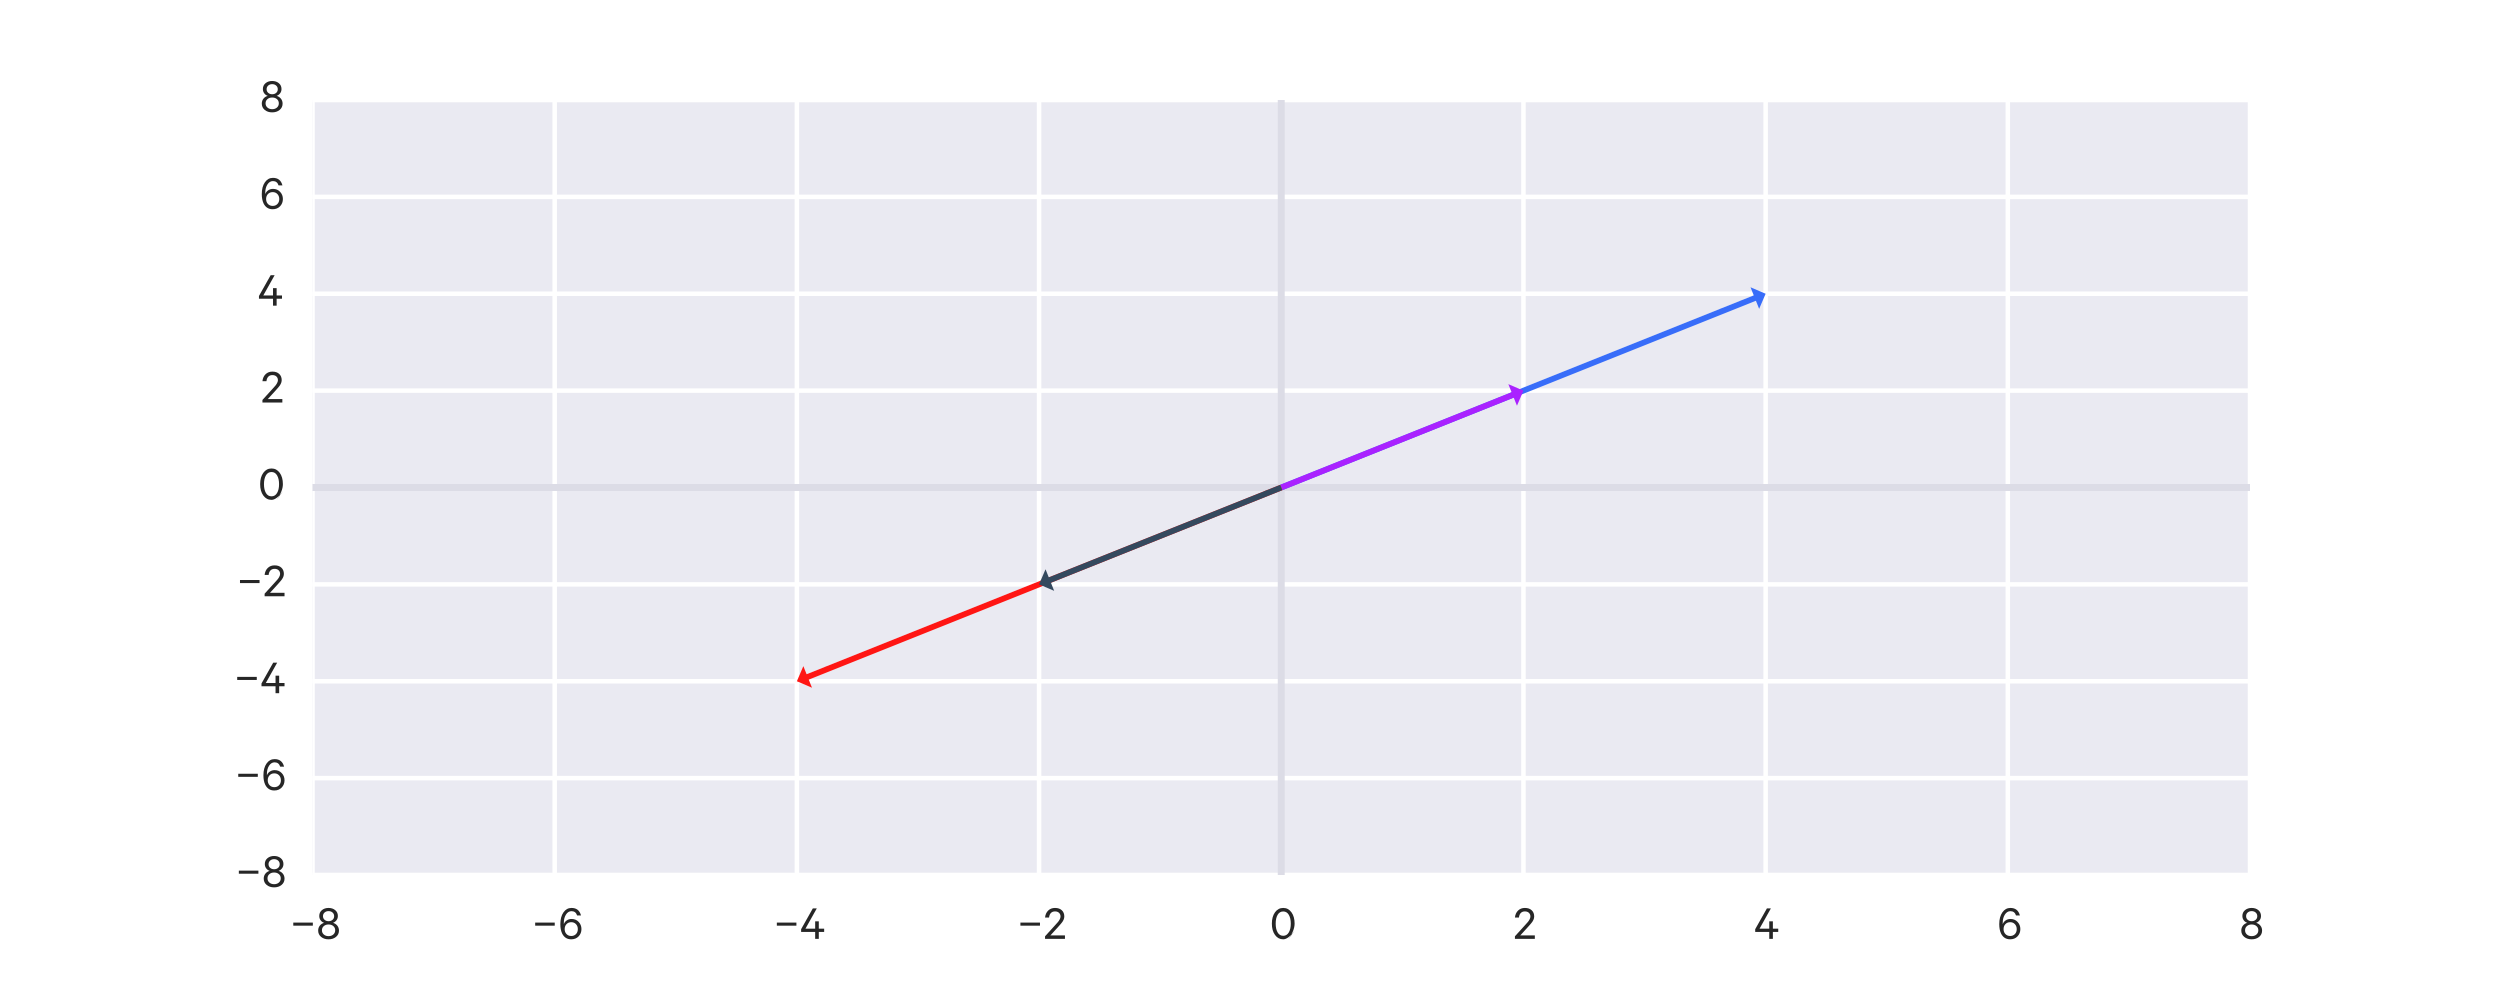
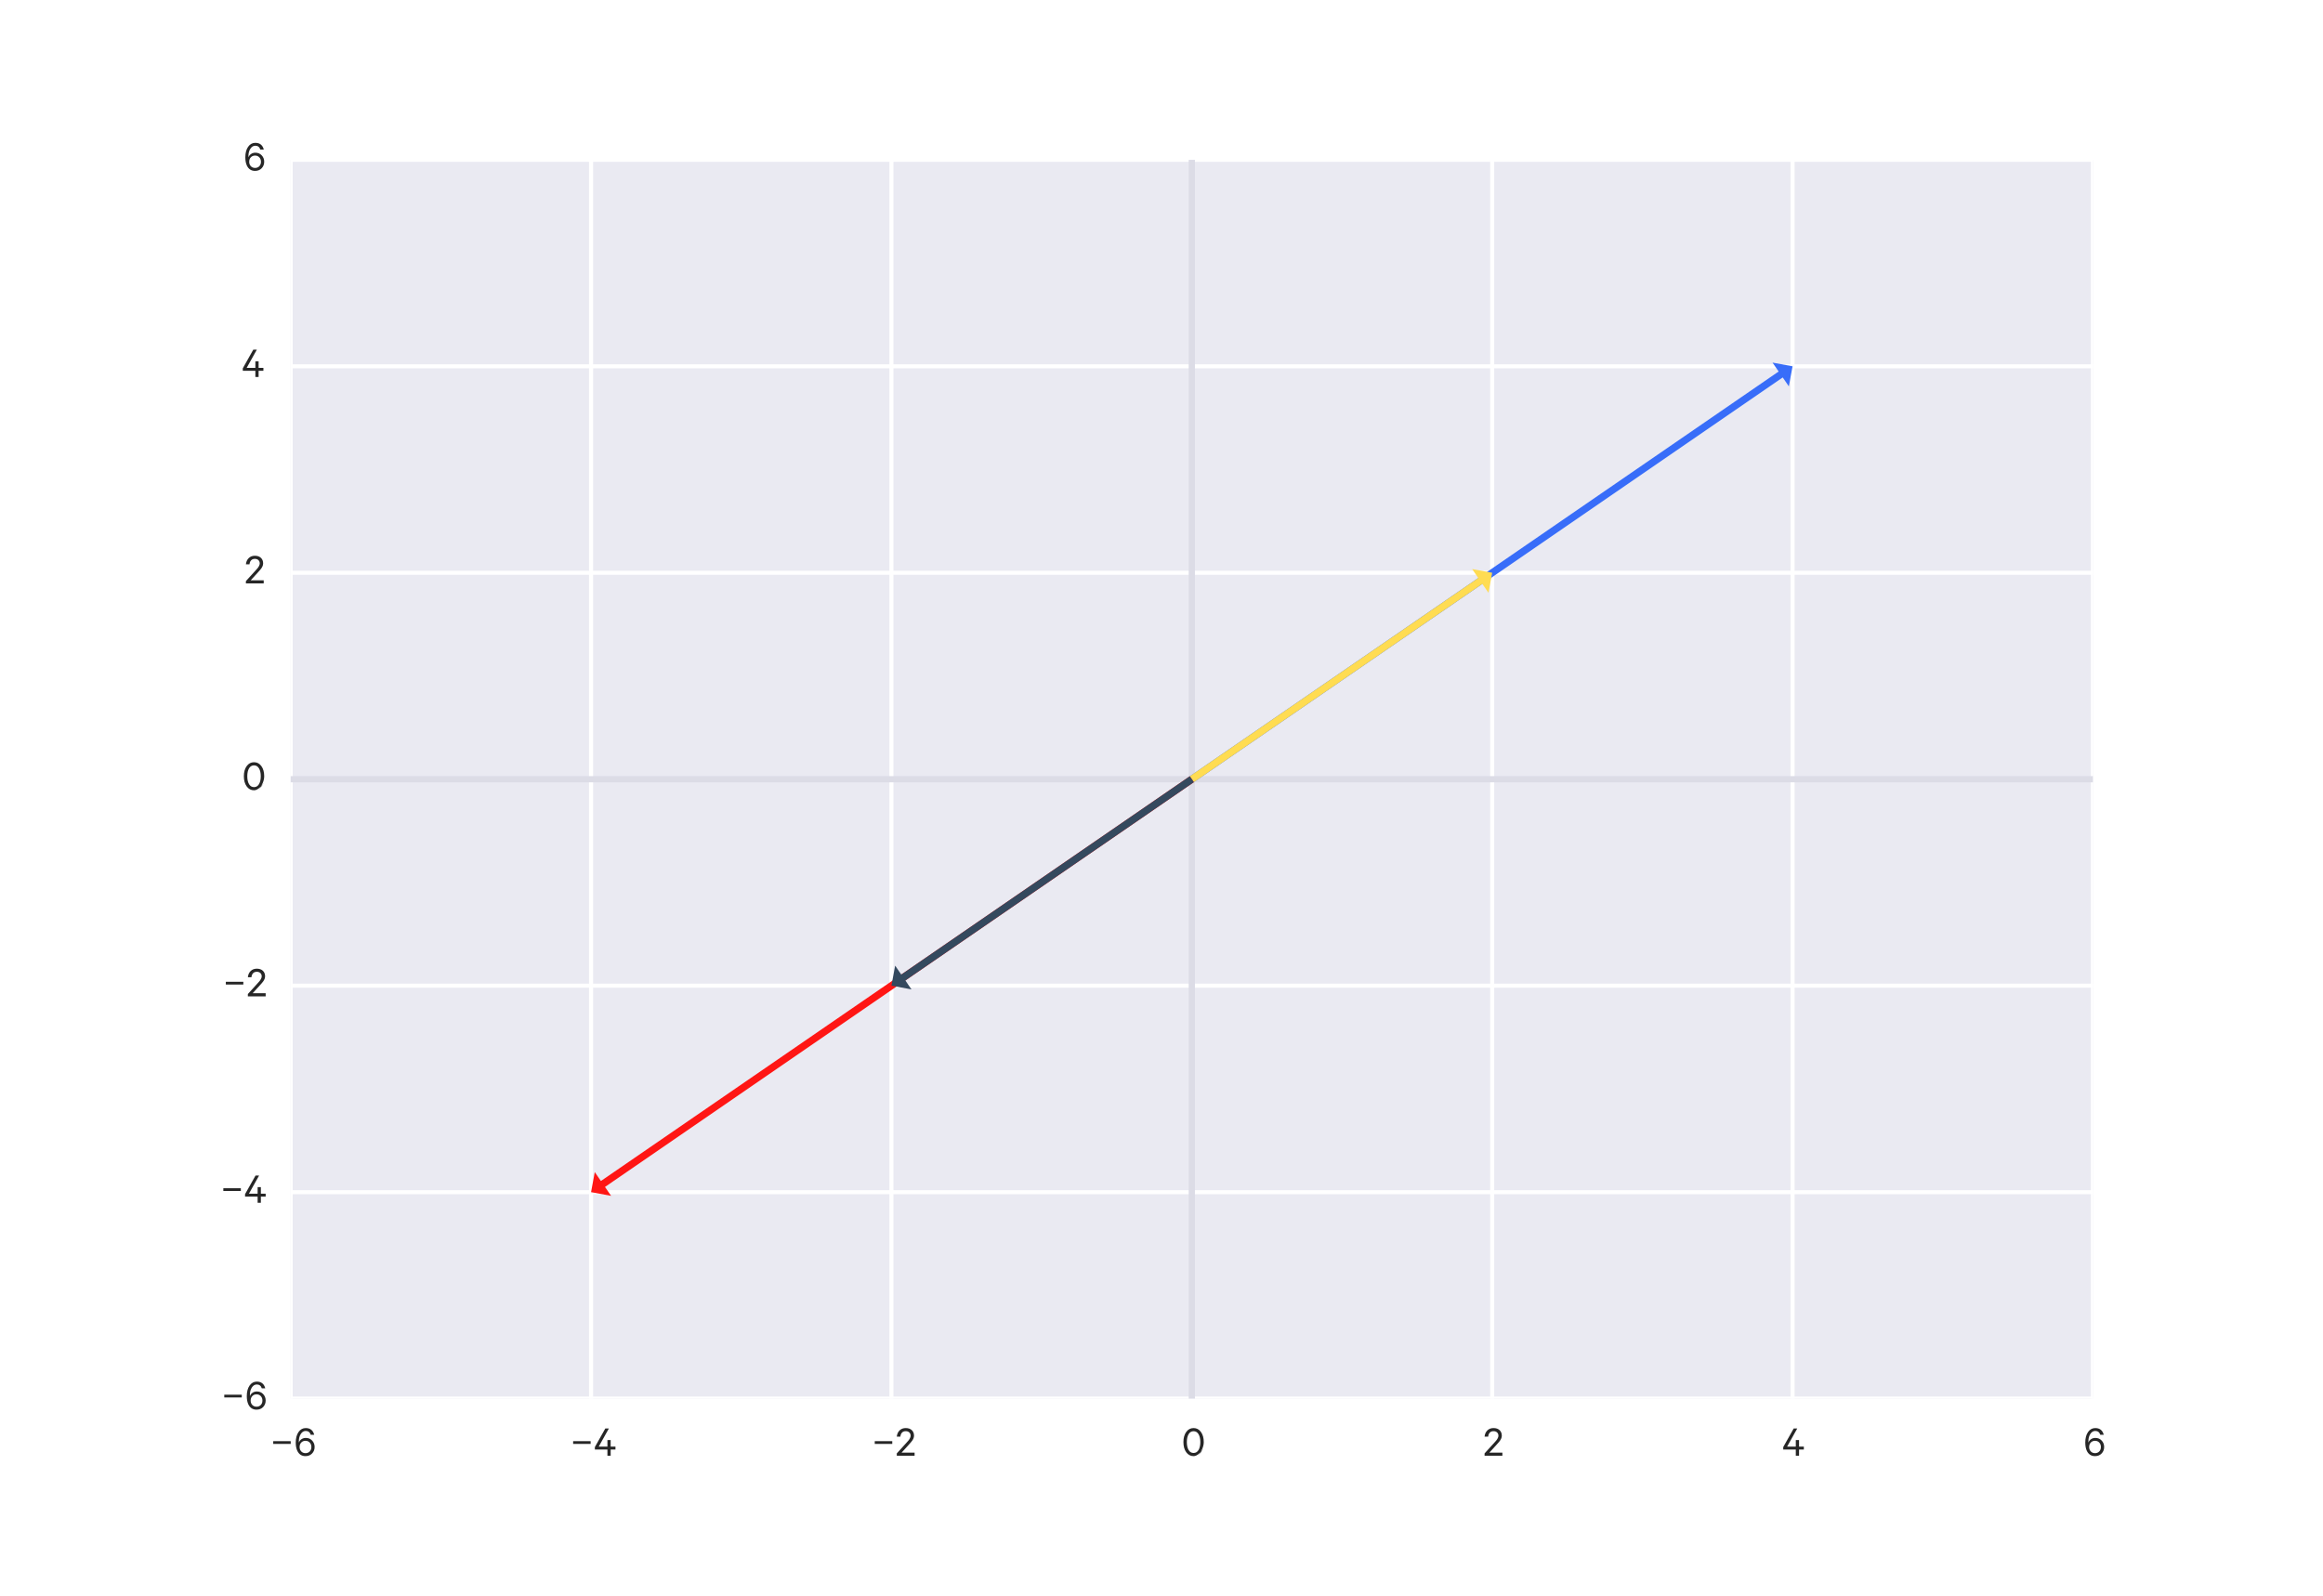
- <svg xmlns="http://www.w3.org/2000/svg" xmlns:xlink="http://www.w3.org/1999/xlink" height="288pt" version="1.1" viewBox="0 0 720 288" width="720pt">
+ <svg xmlns="http://www.w3.org/2000/svg" xmlns:xlink="http://www.w3.org/1999/xlink" height="514pt" version="1.1" viewBox="0 0 748 514" width="748pt">
+   <defs>
+     <clipPath id="pd831f6c710">
+       <rect height="398.97" width="580.32" x="93.6" y="51.48" />
+     </clipPath>
+   </defs>
  <defs>
    <style type="text/css">
*{stroke-linecap:butt;stroke-linejoin:round;}
  </style>
  </defs>
  <g id="figure_1">
    <g id="patch_1">
-       <path d=" M0 288 L720 288 L720 0 L0 0 z " style="fill:#ffffff;" />
+       <path d=" M0 514.8 L748.8 514.8 L748.8 0 L0 0 z " style="fill:#ffffff;" />
    </g>
    <g id="axes_1">
      <g id="patch_2">
-         <path d=" M90 252 L648 252 L648 28.8 L90 28.8 z " style="fill:#eaeaf2;" />
+         <path d=" M93.6 450.45 L673.92 450.45 L673.92 51.48 L93.6 51.48 z " style="fill:#eaeaf2;" />
      </g>
      <g id="matplotlib.axis_1">
        <g id="xtick_1">
          <g id="line2d_1">
-             <path clip-path="url(#p9f76a1e9e4)" d=" M90 252 L90 28.8" style="fill:none;stroke:#ffffff;stroke-linecap:round;stroke-width:1.3;" />
+             <path clip-path="url(#pd831f6c710)" d=" M93.6 450.45 L93.6 51.48" style="fill:none;stroke:#ffffff;stroke-linecap:round;stroke-width:1.3;" />
          </g>
          <g id="line2d_2">
            <defs>
              <path d=" M0 0 L0 0" id="m56cc5124a0" style="stroke:#262626;stroke-width:1.3;" />
            </defs>
            <g>
-               <use style="fill:#262626;stroke:#262626;stroke-width:1.3;" x="90.0" xlink:href="#m56cc5124a0" y="252.0" />
+               <use style="fill:#262626;stroke:#262626;stroke-width:1.3;" x="93.6" xlink:href="#m56cc5124a0" y="450.45" />
            </g>
          </g>
          <g id="line2d_3">
            <g>
-               <use style="fill:#262626;stroke:#262626;stroke-width:1.3;" x="90.0" xlink:href="#m56cc5124a0" y="28.8" />
+               <use style="fill:#262626;stroke:#262626;stroke-width:1.3;" x="93.6" xlink:href="#m56cc5124a0" y="51.48" />
            </g>
          </g>
          <g id="text_1">
            <defs>
-               <path d=" M24.297 5.5 Q30.203 5.5 33.953 8.797 Q37.703 12.094 37.703 17.297 Q37.703 22.5 33.953 25.75 Q30.203 29 24.297 29 Q18.5 29 14.75 25.75 Q11 22.5 11 17.297 Q11 12.094 14.75 8.797 Q18.5 5.5 24.297 5.5 M24.297 35.594 Q29.203 35.594 32.391 38.391 Q35.594 41.203 35.594 45.703 Q35.594 50.203 32.391 53.047 Q29.203 55.906 24.297 55.906 Q19.5 55.906 16.297 53.047 Q13.094 50.203 13.094 45.703 Q13.094 41.297 16.297 38.438 Q19.5 35.594 24.297 35.594 M24.297 -0.906 Q15.297 -0.906 9.344 4 Q3.406 8.906 3.406 16.703 Q3.406 22.5 6.75 26.703 Q10.094 30.906 15.406 32.297 Q11 33.797 8.297 37.5 Q5.594 41.203 5.594 46.094 Q5.594 53.406 10.938 57.844 Q16.297 62.297 24.297 62.297 Q32.406 62.297 37.75 57.844 Q43.094 53.406 43.094 46.094 Q43.094 41.203 40.344 37.547 Q37.594 33.906 33.297 32.297 Q38.5 30.906 41.891 26.703 Q45.297 22.5 45.297 16.703 Q45.297 8.906 39.344 4 Q33.406 -0.906 24.297 -0.906" id="CalibreRegular-38" />
+               <path d=" M12.703 19.594 Q12.703 13.594 16.391 9.688 Q20.094 5.797 26 5.797 Q31.797 5.797 35.5 9.641 Q39.203 13.5 39.203 19.594 Q39.203 25.703 35.5 29.641 Q31.797 33.594 26 33.594 Q20.094 33.594 16.391 29.688 Q12.703 25.797 12.703 19.594 M45.594 47.094 L37.797 47.094 Q35 55.797 26.5 55.797 Q19.797 55.797 15.391 49.047 Q11 42.297 11 32.297 Q11 32 11.047 30.953 Q11.094 29.906 11.094 29.594 Q12.594 34.297 16.891 37.188 Q21.203 40.094 26.594 40.094 Q35.297 40.094 40.891 34.141 Q46.5 28.203 46.5 19.703 Q46.5 11 40.797 5.047 Q35.094 -0.906 25.906 -0.906 Q13.406 -0.906 7.594 10.797 Q4 18.406 4 29.594 Q4 44.406 10.25 53.344 Q16.5 62.297 26.5 62.297 Q41.703 62.297 45.594 47.094" id="CalibreRegular-36" />
              <path d=" M7.297 26.594 L7.297 32.797 L46.703 32.797 L46.703 26.594 z " id="CalibreRegular-2212" />
            </defs>
-             <g style="fill:#262626;" transform="translate(83.422 270.395)scale(0.143 -0.143)">
-               <use xlink:href="#CalibreRegular-2212" />
-               <use x="54" xlink:href="#CalibreRegular-38" />
+             <g style="fill:#262626;" transform="translate(86.93598 468.845)scale(0.143 -0.143)">
+               <use xlink:href="#CalibreRegular-2212" />
+               <use x="54" xlink:href="#CalibreRegular-36" />
            </g>
          </g>
        </g>
        <g id="xtick_2">
          <g id="line2d_4">
-             <path clip-path="url(#p9f76a1e9e4)" d=" M159.75 252 L159.75 28.8" style="fill:none;stroke:#ffffff;stroke-linecap:round;stroke-width:1.3;" />
+             <path clip-path="url(#pd831f6c710)" d=" M190.32 450.45 L190.32 51.48" style="fill:none;stroke:#ffffff;stroke-linecap:round;stroke-width:1.3;" />
          </g>
          <g id="line2d_5">
            <g>
-               <use style="fill:#262626;stroke:#262626;stroke-width:1.3;" x="159.75" xlink:href="#m56cc5124a0" y="252.0" />
+               <use style="fill:#262626;stroke:#262626;stroke-width:1.3;" x="190.32" xlink:href="#m56cc5124a0" y="450.45" />
            </g>
          </g>
          <g id="line2d_6">
            <g>
-               <use style="fill:#262626;stroke:#262626;stroke-width:1.3;" x="159.75" xlink:href="#m56cc5124a0" y="28.8" />
+               <use style="fill:#262626;stroke:#262626;stroke-width:1.3;" x="190.32" xlink:href="#m56cc5124a0" y="51.48" />
            </g>
          </g>
          <g id="text_2">
            <defs>
-               <path d=" M12.703 19.594 Q12.703 13.594 16.391 9.688 Q20.094 5.797 26 5.797 Q31.797 5.797 35.5 9.641 Q39.203 13.5 39.203 19.594 Q39.203 25.703 35.5 29.641 Q31.797 33.594 26 33.594 Q20.094 33.594 16.391 29.688 Q12.703 25.797 12.703 19.594 M45.594 47.094 L37.797 47.094 Q35 55.797 26.5 55.797 Q19.797 55.797 15.391 49.047 Q11 42.297 11 32.297 Q11 32 11.047 30.953 Q11.094 29.906 11.094 29.594 Q12.594 34.297 16.891 37.188 Q21.203 40.094 26.594 40.094 Q35.297 40.094 40.891 34.141 Q46.5 28.203 46.5 19.703 Q46.5 11 40.797 5.047 Q35.094 -0.906 25.906 -0.906 Q13.406 -0.906 7.594 10.797 Q4 18.406 4 29.594 Q4 44.406 10.25 53.344 Q16.5 62.297 26.5 62.297 Q41.703 62.297 45.594 47.094" id="CalibreRegular-36" />
-             </defs>
-             <g style="fill:#262626;" transform="translate(153.086 270.395)scale(0.143 -0.143)">
-               <use xlink:href="#CalibreRegular-2212" />
-               <use x="54" xlink:href="#CalibreRegular-36" />
+               <path d=" M33.797 61.406 L10.906 20.5 L30.5 20.5 L30.5 35.297 L37.797 35.297 L37.797 20.5 L48.594 20.5 L48.594 13.906 L37.797 13.906 L37.797 0 L30.5 0 L30.5 13.906 L2.203 13.906 L2.203 19.5 L25.797 61.406 z " id="CalibreRegular-34" />
+             </defs>
+             <g style="fill:#262626;" transform="translate(183.5063 468.845)scale(0.143 -0.143)">
+               <use xlink:href="#CalibreRegular-2212" />
+               <use x="54" xlink:href="#CalibreRegular-34" />
            </g>
          </g>
        </g>
        <g id="xtick_3">
          <g id="line2d_7">
-             <path clip-path="url(#p9f76a1e9e4)" d=" M229.5 252 L229.5 28.8" style="fill:none;stroke:#ffffff;stroke-linecap:round;stroke-width:1.3;" />
+             <path clip-path="url(#pd831f6c710)" d=" M287.04 450.45 L287.04 51.48" style="fill:none;stroke:#ffffff;stroke-linecap:round;stroke-width:1.3;" />
          </g>
          <g id="line2d_8">
            <g>
-               <use style="fill:#262626;stroke:#262626;stroke-width:1.3;" x="229.5" xlink:href="#m56cc5124a0" y="252.0" />
+               <use style="fill:#262626;stroke:#262626;stroke-width:1.3;" x="287.04" xlink:href="#m56cc5124a0" y="450.45" />
            </g>
          </g>
          <g id="line2d_9">
            <g>
-               <use style="fill:#262626;stroke:#262626;stroke-width:1.3;" x="229.5" xlink:href="#m56cc5124a0" y="28.8" />
+               <use style="fill:#262626;stroke:#262626;stroke-width:1.3;" x="287.04" xlink:href="#m56cc5124a0" y="51.48" />
            </g>
          </g>
          <g id="text_3">
            <defs>
-               <path d=" M33.797 61.406 L10.906 20.5 L30.5 20.5 L30.5 35.297 L37.797 35.297 L37.797 20.5 L48.594 20.5 L48.594 13.906 L37.797 13.906 L37.797 0 L30.5 0 L30.5 13.906 L2.203 13.906 L2.203 19.5 L25.797 61.406 z " id="CalibreRegular-34" />
-             </defs>
-             <g style="fill:#262626;" transform="translate(222.6863 270.395)scale(0.143 -0.143)">
-               <use xlink:href="#CalibreRegular-2212" />
-               <use x="54" xlink:href="#CalibreRegular-34" />
+               <path d=" M34.094 44.906 Q34.094 49.594 31.094 52.438 Q28.094 55.297 23 55.297 Q17.594 55.297 14.547 51.938 Q11.5 48.594 11 43 L2.906 43 Q3.797 51.703 9.188 57 Q14.594 62.297 23 62.297 Q31.703 62.297 36.703 57.594 Q41.703 52.906 41.703 45 Q41.703 43.594 41.344 42.094 Q41 40.594 40.641 39.5 Q40.297 38.406 39.344 36.75 Q38.406 35.094 37.906 34.297 Q37.406 33.5 35.906 31.703 Q34.406 29.906 33.906 29.297 Q33.406 28.703 31.547 26.641 Q29.703 24.594 29.297 24.094 L13.703 7 L43 7 L43 0 L2.906 0 L2.906 5.203 L22.703 27 Q27.203 32 28.797 33.797 Q30.406 35.594 32.25 38.891 Q34.094 42.203 34.094 44.906" id="CalibreRegular-32" />
+             </defs>
+             <g style="fill:#262626;" transform="translate(280.6262 468.845)scale(0.143 -0.143)">
+               <use xlink:href="#CalibreRegular-2212" />
+               <use x="54" xlink:href="#CalibreRegular-32" />
            </g>
          </g>
        </g>
        <g id="xtick_4">
          <g id="line2d_10">
-             <path clip-path="url(#p9f76a1e9e4)" d=" M299.25 252 L299.25 28.8" style="fill:none;stroke:#ffffff;stroke-linecap:round;stroke-width:1.3;" />
+             <path clip-path="url(#pd831f6c710)" d=" M383.76 450.45 L383.76 51.48" style="fill:none;stroke:#ffffff;stroke-linecap:round;stroke-width:1.3;" />
          </g>
          <g id="line2d_11">
            <g>
-               <use style="fill:#262626;stroke:#262626;stroke-width:1.3;" x="299.25" xlink:href="#m56cc5124a0" y="252.0" />
+               <use style="fill:#262626;stroke:#262626;stroke-width:1.3;" x="383.76" xlink:href="#m56cc5124a0" y="450.45" />
            </g>
          </g>
          <g id="line2d_12">
            <g>
-               <use style="fill:#262626;stroke:#262626;stroke-width:1.3;" x="299.25" xlink:href="#m56cc5124a0" y="28.8" />
+               <use style="fill:#262626;stroke:#262626;stroke-width:1.3;" x="383.76" xlink:href="#m56cc5124a0" y="51.48" />
            </g>
          </g>
          <g id="text_4">
            <defs>
-               <path d=" M34.094 44.906 Q34.094 49.594 31.094 52.438 Q28.094 55.297 23 55.297 Q17.594 55.297 14.547 51.938 Q11.5 48.594 11 43 L2.906 43 Q3.797 51.703 9.188 57 Q14.594 62.297 23 62.297 Q31.703 62.297 36.703 57.594 Q41.703 52.906 41.703 45 Q41.703 43.594 41.344 42.094 Q41 40.594 40.641 39.5 Q40.297 38.406 39.344 36.75 Q38.406 35.094 37.906 34.297 Q37.406 33.5 35.906 31.703 Q34.406 29.906 33.906 29.297 Q33.406 28.703 31.547 26.641 Q29.703 24.594 29.297 24.094 L13.703 7 L43 7 L43 0 L2.906 0 L2.906 5.203 L22.703 27 Q27.203 32 28.797 33.797 Q30.406 35.594 32.25 38.891 Q34.094 42.203 34.094 44.906" id="CalibreRegular-32" />
-             </defs>
-             <g style="fill:#262626;" transform="translate(292.8362 270.395)scale(0.143 -0.143)">
-               <use xlink:href="#CalibreRegular-2212" />
-               <use x="54" xlink:href="#CalibreRegular-32" />
+               <path d=" M49.797 16.594 Q37.094 -0.906 26.891 -0.906 Q16.703 -0.906 10.344 7.844 Q4 16.594 4 30.688 Q4 44.797 10.344 53.547 Q16.703 62.297 26.891 62.297 Q37.094 62.297 43.438 53.547 Q49.797 44.797 49.797 30.688 Q49.797 16.594 37.094 -0.906 M26.906 55.203 Q19.594 55.203 15.641 48.5 Q11.703 41.797 11.703 30.688 Q11.703 19.594 15.641 12.891 Q19.594 6.203 26.906 6.203 Q34.094 6.203 38.094 12.953 Q42.094 19.703 42.094 30.703 Q42.094 41.703 38.094 48.453 Q34.094 55.203 26.906 55.203" id="CalibreRegular-30" />
+             </defs>
+             <g style="fill:#262626;" transform="translate(380.4855 468.845)scale(0.143 -0.143)">
+               <use xlink:href="#CalibreRegular-30" />
            </g>
          </g>
        </g>
        <g id="xtick_5">
          <g id="line2d_13">
-             <path clip-path="url(#p9f76a1e9e4)" d=" M369 252 L369 28.8" style="fill:none;stroke:#ffffff;stroke-linecap:round;stroke-width:1.3;" />
+             <path clip-path="url(#pd831f6c710)" d=" M480.48 450.45 L480.48 51.48" style="fill:none;stroke:#ffffff;stroke-linecap:round;stroke-width:1.3;" />
          </g>
          <g id="line2d_14">
            <g>
-               <use style="fill:#262626;stroke:#262626;stroke-width:1.3;" x="369.0" xlink:href="#m56cc5124a0" y="252.0" />
+               <use style="fill:#262626;stroke:#262626;stroke-width:1.3;" x="480.48" xlink:href="#m56cc5124a0" y="450.45" />
            </g>
          </g>
          <g id="line2d_15">
            <g>
-               <use style="fill:#262626;stroke:#262626;stroke-width:1.3;" x="369.0" xlink:href="#m56cc5124a0" y="28.8" />
+               <use style="fill:#262626;stroke:#262626;stroke-width:1.3;" x="480.48" xlink:href="#m56cc5124a0" y="51.48" />
            </g>
          </g>
          <g id="text_5">
-             <defs>
-               <path d=" M49.797 16.594 Q37.094 -0.906 26.891 -0.906 Q16.703 -0.906 10.344 7.844 Q4 16.594 4 30.688 Q4 44.797 10.344 53.547 Q16.703 62.297 26.891 62.297 Q37.094 62.297 43.438 53.547 Q49.797 44.797 49.797 30.688 Q49.797 16.594 37.094 -0.906 M26.906 55.203 Q19.594 55.203 15.641 48.5 Q11.703 41.797 11.703 30.688 Q11.703 19.594 15.641 12.891 Q19.594 6.203 26.906 6.203 Q34.094 6.203 38.094 12.953 Q42.094 19.703 42.094 30.703 Q42.094 41.703 38.094 48.453 Q34.094 55.203 26.906 55.203" id="CalibreRegular-30" />
-             </defs>
-             <g style="fill:#262626;" transform="translate(365.7255 270.395)scale(0.143 -0.143)">
-               <use xlink:href="#CalibreRegular-30" />
+             <g style="fill:#262626;" transform="translate(477.6133 468.845)scale(0.143 -0.143)">
+               <use xlink:href="#CalibreRegular-32" />
            </g>
          </g>
        </g>
        <g id="xtick_6">
          <g id="line2d_16">
-             <path clip-path="url(#p9f76a1e9e4)" d=" M438.75 252 L438.75 28.8" style="fill:none;stroke:#ffffff;stroke-linecap:round;stroke-width:1.3;" />
+             <path clip-path="url(#pd831f6c710)" d=" M577.2 450.45 L577.2 51.48" style="fill:none;stroke:#ffffff;stroke-linecap:round;stroke-width:1.3;" />
          </g>
          <g id="line2d_17">
            <g>
-               <use style="fill:#262626;stroke:#262626;stroke-width:1.3;" x="438.75" xlink:href="#m56cc5124a0" y="252.0" />
+               <use style="fill:#262626;stroke:#262626;stroke-width:1.3;" x="577.2" xlink:href="#m56cc5124a0" y="450.45" />
            </g>
          </g>
          <g id="line2d_18">
            <g>
-               <use style="fill:#262626;stroke:#262626;stroke-width:1.3;" x="438.75" xlink:href="#m56cc5124a0" y="28.8" />
+               <use style="fill:#262626;stroke:#262626;stroke-width:1.3;" x="577.2" xlink:href="#m56cc5124a0" y="51.48" />
            </g>
          </g>
          <g id="text_6">
-             <g style="fill:#262626;" transform="translate(435.8833 270.395)scale(0.143 -0.143)">
-               <use xlink:href="#CalibreRegular-32" />
+             <g style="fill:#262626;" transform="translate(573.8831 468.845)scale(0.143 -0.143)">
+               <use xlink:href="#CalibreRegular-34" />
            </g>
          </g>
        </g>
        <g id="xtick_7">
          <g id="line2d_19">
-             <path clip-path="url(#p9f76a1e9e4)" d=" M508.5 252 L508.5 28.8" style="fill:none;stroke:#ffffff;stroke-linecap:round;stroke-width:1.3;" />
+             <path clip-path="url(#pd831f6c710)" d=" M673.92 450.45 L673.92 51.48" style="fill:none;stroke:#ffffff;stroke-linecap:round;stroke-width:1.3;" />
          </g>
          <g id="line2d_20">
            <g>
-               <use style="fill:#262626;stroke:#262626;stroke-width:1.3;" x="508.5" xlink:href="#m56cc5124a0" y="252.0" />
+               <use style="fill:#262626;stroke:#262626;stroke-width:1.3;" x="673.92" xlink:href="#m56cc5124a0" y="450.45" />
            </g>
          </g>
          <g id="line2d_21">
            <g>
-               <use style="fill:#262626;stroke:#262626;stroke-width:1.3;" x="508.5" xlink:href="#m56cc5124a0" y="28.8" />
+               <use style="fill:#262626;stroke:#262626;stroke-width:1.3;" x="673.92" xlink:href="#m56cc5124a0" y="51.48" />
            </g>
          </g>
          <g id="text_7">
-             <g style="fill:#262626;" transform="translate(505.1831 270.395)scale(0.143 -0.143)">
-               <use xlink:href="#CalibreRegular-34" />
-             </g>
-           </g>
-         </g>
-         <g id="xtick_8">
-           <g id="line2d_22">
-             <path clip-path="url(#p9f76a1e9e4)" d=" M578.25 252 L578.25 28.8" style="fill:none;stroke:#ffffff;stroke-linecap:round;stroke-width:1.3;" />
-           </g>
-           <g id="line2d_23">
-             <g>
-               <use style="fill:#262626;stroke:#262626;stroke-width:1.3;" x="578.25" xlink:href="#m56cc5124a0" y="252.0" />
-             </g>
-           </g>
-           <g id="line2d_24">
-             <g>
-               <use style="fill:#262626;stroke:#262626;stroke-width:1.3;" x="578.25" xlink:href="#m56cc5124a0" y="28.8" />
-             </g>
-           </g>
-           <g id="text_8">
-             <g style="fill:#262626;" transform="translate(575.2112 270.395)scale(0.143 -0.143)">
+             <g style="fill:#262626;" transform="translate(670.8813 468.845)scale(0.143 -0.143)">
              <use xlink:href="#CalibreRegular-36" />
-             </g>
-           </g>
-         </g>
-         <g id="xtick_9">
-           <g id="line2d_25">
-             <path clip-path="url(#p9f76a1e9e4)" d=" M648 252 L648 28.8" style="fill:none;stroke:#ffffff;stroke-linecap:round;stroke-width:1.3;" />
-           </g>
-           <g id="line2d_26">
-             <g>
-               <use style="fill:#262626;stroke:#262626;stroke-width:1.3;" x="648.0" xlink:href="#m56cc5124a0" y="252.0" />
-             </g>
-           </g>
-           <g id="line2d_27">
-             <g>
-               <use style="fill:#262626;stroke:#262626;stroke-width:1.3;" x="648.0" xlink:href="#m56cc5124a0" y="28.8" />
-             </g>
-           </g>
-           <g id="text_9">
-             <g style="fill:#262626;" transform="translate(645.0048 270.395)scale(0.143 -0.143)">
-               <use xlink:href="#CalibreRegular-38" />
            </g>
          </g>
        </g>
      </g>
      <g id="matplotlib.axis_2">
        <g id="ytick_1">
+           <g id="line2d_22">
+             <path clip-path="url(#pd831f6c710)" d=" M93.6 450.45 L673.92 450.45" style="fill:none;stroke:#ffffff;stroke-linecap:round;stroke-width:1.3;" />
+           </g>
+           <g id="line2d_23">
+             <g>
+               <use style="fill:#262626;stroke:#262626;stroke-width:1.3;" x="93.6" xlink:href="#m56cc5124a0" y="450.45" />
+             </g>
+           </g>
+           <g id="line2d_24">
+             <g>
+               <use style="fill:#262626;stroke:#262626;stroke-width:1.3;" x="673.92" xlink:href="#m56cc5124a0" y="450.45" />
+             </g>
+           </g>
+           <g id="text_8">
+             <g style="fill:#262626;" transform="translate(71.17195 453.882)scale(0.143 -0.143)">
+               <use xlink:href="#CalibreRegular-2212" />
+               <use x="54" xlink:href="#CalibreRegular-36" />
+             </g>
+           </g>
+         </g>
+         <g id="ytick_2">
+           <g id="line2d_25">
+             <path clip-path="url(#pd831f6c710)" d=" M93.6 383.955 L673.92 383.955" style="fill:none;stroke:#ffffff;stroke-linecap:round;stroke-width:1.3;" />
+           </g>
+           <g id="line2d_26">
+             <g>
+               <use style="fill:#262626;stroke:#262626;stroke-width:1.3;" x="93.6" xlink:href="#m56cc5124a0" y="383.955" />
+             </g>
+           </g>
+           <g id="line2d_27">
+             <g>
+               <use style="fill:#262626;stroke:#262626;stroke-width:1.3;" x="673.92" xlink:href="#m56cc5124a0" y="383.955" />
+             </g>
+           </g>
+           <g id="text_9">
+             <g style="fill:#262626;" transform="translate(70.87255 387.387)scale(0.143 -0.143)">
+               <use xlink:href="#CalibreRegular-2212" />
+               <use x="54" xlink:href="#CalibreRegular-34" />
+             </g>
+           </g>
+         </g>
+         <g id="ytick_3">
          <g id="line2d_28">
-             <path clip-path="url(#p9f76a1e9e4)" d=" M90 252 L648 252" style="fill:none;stroke:#ffffff;stroke-linecap:round;stroke-width:1.3;" />
+             <path clip-path="url(#pd831f6c710)" d=" M93.6 317.46 L673.92 317.46" style="fill:none;stroke:#ffffff;stroke-linecap:round;stroke-width:1.3;" />
          </g>
          <g id="line2d_29">
            <g>
-               <use style="fill:#262626;stroke:#262626;stroke-width:1.3;" x="90.0" xlink:href="#m56cc5124a0" y="252.0" />
+               <use style="fill:#262626;stroke:#262626;stroke-width:1.3;" x="93.6" xlink:href="#m56cc5124a0" y="317.46" />
            </g>
          </g>
          <g id="line2d_30">
            <g>
-               <use style="fill:#262626;stroke:#262626;stroke-width:1.3;" x="648.0" xlink:href="#m56cc5124a0" y="252.0" />
+               <use style="fill:#262626;stroke:#262626;stroke-width:1.3;" x="673.92" xlink:href="#m56cc5124a0" y="317.46" />
            </g>
          </g>
          <g id="text_10">
-             <g style="fill:#262626;" transform="translate(67.744 255.432)scale(0.143 -0.143)">
-               <use xlink:href="#CalibreRegular-2212" />
-               <use x="54" xlink:href="#CalibreRegular-38" />
-             </g>
-           </g>
-         </g>
-         <g id="ytick_2">
+             <g style="fill:#262626;" transform="translate(71.67245 320.892)scale(0.143 -0.143)">
+               <use xlink:href="#CalibreRegular-2212" />
+               <use x="54" xlink:href="#CalibreRegular-32" />
+             </g>
+           </g>
+         </g>
+         <g id="ytick_4">
          <g id="line2d_31">
-             <path clip-path="url(#p9f76a1e9e4)" d=" M90 224.1 L648 224.1" style="fill:none;stroke:#ffffff;stroke-linecap:round;stroke-width:1.3;" />
+             <path clip-path="url(#pd831f6c710)" d=" M93.6 250.965 L673.92 250.965" style="fill:none;stroke:#ffffff;stroke-linecap:round;stroke-width:1.3;" />
          </g>
          <g id="line2d_32">
            <g>
-               <use style="fill:#262626;stroke:#262626;stroke-width:1.3;" x="90.0" xlink:href="#m56cc5124a0" y="224.1" />
+               <use style="fill:#262626;stroke:#262626;stroke-width:1.3;" x="93.6" xlink:href="#m56cc5124a0" y="250.965" />
            </g>
          </g>
          <g id="line2d_33">
            <g>
-               <use style="fill:#262626;stroke:#262626;stroke-width:1.3;" x="648.0" xlink:href="#m56cc5124a0" y="224.1" />
+               <use style="fill:#262626;stroke:#262626;stroke-width:1.3;" x="673.92" xlink:href="#m56cc5124a0" y="250.965" />
            </g>
          </g>
          <g id="text_11">
-             <g style="fill:#262626;" transform="translate(67.57195 227.532)scale(0.143 -0.143)">
-               <use xlink:href="#CalibreRegular-2212" />
-               <use x="54" xlink:href="#CalibreRegular-36" />
-             </g>
-           </g>
-         </g>
-         <g id="ytick_3">
+             <g style="fill:#262626;" transform="translate(77.95105 254.397)scale(0.143 -0.143)">
+               <use xlink:href="#CalibreRegular-30" />
+             </g>
+           </g>
+         </g>
+         <g id="ytick_5">
          <g id="line2d_34">
-             <path clip-path="url(#p9f76a1e9e4)" d=" M90 196.2 L648 196.2" style="fill:none;stroke:#ffffff;stroke-linecap:round;stroke-width:1.3;" />
+             <path clip-path="url(#pd831f6c710)" d=" M93.6 184.47 L673.92 184.47" style="fill:none;stroke:#ffffff;stroke-linecap:round;stroke-width:1.3;" />
          </g>
          <g id="line2d_35">
            <g>
-               <use style="fill:#262626;stroke:#262626;stroke-width:1.3;" x="90.0" xlink:href="#m56cc5124a0" y="196.2" />
+               <use style="fill:#262626;stroke:#262626;stroke-width:1.3;" x="93.6" xlink:href="#m56cc5124a0" y="184.47" />
            </g>
          </g>
          <g id="line2d_36">
            <g>
-               <use style="fill:#262626;stroke:#262626;stroke-width:1.3;" x="648.0" xlink:href="#m56cc5124a0" y="196.2" />
+               <use style="fill:#262626;stroke:#262626;stroke-width:1.3;" x="673.92" xlink:href="#m56cc5124a0" y="184.47" />
            </g>
          </g>
          <g id="text_12">
-             <g style="fill:#262626;" transform="translate(67.27255 199.632)scale(0.143 -0.143)">
-               <use xlink:href="#CalibreRegular-2212" />
-               <use x="54" xlink:href="#CalibreRegular-34" />
-             </g>
-           </g>
-         </g>
-         <g id="ytick_4">
+             <g style="fill:#262626;" transform="translate(78.76659 187.902)scale(0.143 -0.143)">
+               <use xlink:href="#CalibreRegular-32" />
+             </g>
+           </g>
+         </g>
+         <g id="ytick_6">
          <g id="line2d_37">
-             <path clip-path="url(#p9f76a1e9e4)" d=" M90 168.3 L648 168.3" style="fill:none;stroke:#ffffff;stroke-linecap:round;stroke-width:1.3;" />
+             <path clip-path="url(#pd831f6c710)" d=" M93.6 117.975 L673.92 117.975" style="fill:none;stroke:#ffffff;stroke-linecap:round;stroke-width:1.3;" />
          </g>
          <g id="line2d_38">
            <g>
-               <use style="fill:#262626;stroke:#262626;stroke-width:1.3;" x="90.0" xlink:href="#m56cc5124a0" y="168.3" />
+               <use style="fill:#262626;stroke:#262626;stroke-width:1.3;" x="93.6" xlink:href="#m56cc5124a0" y="117.975" />
            </g>
          </g>
          <g id="line2d_39">
            <g>
-               <use style="fill:#262626;stroke:#262626;stroke-width:1.3;" x="648.0" xlink:href="#m56cc5124a0" y="168.3" />
+               <use style="fill:#262626;stroke:#262626;stroke-width:1.3;" x="673.92" xlink:href="#m56cc5124a0" y="117.975" />
            </g>
          </g>
          <g id="text_13">
-             <g style="fill:#262626;" transform="translate(68.07245 171.732)scale(0.143 -0.143)">
-               <use xlink:href="#CalibreRegular-2212" />
-               <use x="54" xlink:href="#CalibreRegular-32" />
-             </g>
-           </g>
-         </g>
-         <g id="ytick_5">
+             <g style="fill:#262626;" transform="translate(77.86614 121.407)scale(0.143 -0.143)">
+               <use xlink:href="#CalibreRegular-34" />
+             </g>
+           </g>
+         </g>
+         <g id="ytick_7">
          <g id="line2d_40">
-             <path clip-path="url(#p9f76a1e9e4)" d=" M90 140.4 L648 140.4" style="fill:none;stroke:#ffffff;stroke-linecap:round;stroke-width:1.3;" />
+             <path clip-path="url(#pd831f6c710)" d=" M93.6 51.48 L673.92 51.48" style="fill:none;stroke:#ffffff;stroke-linecap:round;stroke-width:1.3;" />
          </g>
          <g id="line2d_41">
            <g>
-               <use style="fill:#262626;stroke:#262626;stroke-width:1.3;" x="90.0" xlink:href="#m56cc5124a0" y="140.4" />
+               <use style="fill:#262626;stroke:#262626;stroke-width:1.3;" x="93.6" xlink:href="#m56cc5124a0" y="51.48" />
            </g>
          </g>
          <g id="line2d_42">
            <g>
-               <use style="fill:#262626;stroke:#262626;stroke-width:1.3;" x="648.0" xlink:href="#m56cc5124a0" y="140.4" />
+               <use style="fill:#262626;stroke:#262626;stroke-width:1.3;" x="673.92" xlink:href="#m56cc5124a0" y="51.48" />
            </g>
          </g>
          <g id="text_14">
-             <g style="fill:#262626;" transform="translate(74.35105 143.832)scale(0.143 -0.143)">
-               <use xlink:href="#CalibreRegular-30" />
-             </g>
-           </g>
-         </g>
-         <g id="ytick_6">
-           <g id="line2d_43">
-             <path clip-path="url(#p9f76a1e9e4)" d=" M90 112.5 L648 112.5" style="fill:none;stroke:#ffffff;stroke-linecap:round;stroke-width:1.3;" />
-           </g>
-           <g id="line2d_44">
-             <g>
-               <use style="fill:#262626;stroke:#262626;stroke-width:1.3;" x="90.0" xlink:href="#m56cc5124a0" y="112.5" />
-             </g>
-           </g>
-           <g id="line2d_45">
-             <g>
-               <use style="fill:#262626;stroke:#262626;stroke-width:1.3;" x="648.0" xlink:href="#m56cc5124a0" y="112.5" />
-             </g>
-           </g>
-           <g id="text_15">
-             <g style="fill:#262626;" transform="translate(75.16659 115.932)scale(0.143 -0.143)">
-               <use xlink:href="#CalibreRegular-32" />
-             </g>
-           </g>
-         </g>
-         <g id="ytick_7">
-           <g id="line2d_46">
-             <path clip-path="url(#p9f76a1e9e4)" d=" M90 84.6 L648 84.6" style="fill:none;stroke:#ffffff;stroke-linecap:round;stroke-width:1.3;" />
-           </g>
-           <g id="line2d_47">
-             <g>
-               <use style="fill:#262626;stroke:#262626;stroke-width:1.3;" x="90.0" xlink:href="#m56cc5124a0" y="84.6" />
-             </g>
-           </g>
-           <g id="line2d_48">
-             <g>
-               <use style="fill:#262626;stroke:#262626;stroke-width:1.3;" x="648.0" xlink:href="#m56cc5124a0" y="84.6" />
-             </g>
-           </g>
-           <g id="text_16">
-             <g style="fill:#262626;" transform="translate(74.26614 88.032)scale(0.143 -0.143)">
-               <use xlink:href="#CalibreRegular-34" />
-             </g>
-           </g>
-         </g>
-         <g id="ytick_8">
-           <g id="line2d_49">
-             <path clip-path="url(#p9f76a1e9e4)" d=" M90 56.7 L648 56.7" style="fill:none;stroke:#ffffff;stroke-linecap:round;stroke-width:1.3;" />
-           </g>
-           <g id="line2d_50">
-             <g>
-               <use style="fill:#262626;stroke:#262626;stroke-width:1.3;" x="90.0" xlink:href="#m56cc5124a0" y="56.7" />
-             </g>
-           </g>
-           <g id="line2d_51">
-             <g>
-               <use style="fill:#262626;stroke:#262626;stroke-width:1.3;" x="648.0" xlink:href="#m56cc5124a0" y="56.7" />
-             </g>
-           </g>
-           <g id="text_17">
-             <g style="fill:#262626;" transform="translate(74.8225 60.132)scale(0.143 -0.143)">
+             <g style="fill:#262626;" transform="translate(78.4225 54.912)scale(0.143 -0.143)">
              <use xlink:href="#CalibreRegular-36" />
            </g>
          </g>
        </g>
-         <g id="ytick_9">
-           <g id="line2d_52">
-             <path clip-path="url(#p9f76a1e9e4)" d=" M90 28.8 L648 28.8" style="fill:none;stroke:#ffffff;stroke-linecap:round;stroke-width:1.3;" />
-           </g>
-           <g id="line2d_53">
-             <g>
-               <use style="fill:#262626;stroke:#262626;stroke-width:1.3;" x="90.0" xlink:href="#m56cc5124a0" y="28.8" />
-             </g>
-           </g>
-           <g id="line2d_54">
-             <g>
-               <use style="fill:#262626;stroke:#262626;stroke-width:1.3;" x="648.0" xlink:href="#m56cc5124a0" y="28.8" />
-             </g>
-           </g>
-           <g id="text_18">
-             <g style="fill:#262626;" transform="translate(74.90964 32.232)scale(0.143 -0.143)">
-               <use xlink:href="#CalibreRegular-38" />
-             </g>
-           </g>
-         </g>
-       </g>
-       <g id="line2d_55">
-         <path clip-path="url(#p9f76a1e9e4)" d=" M90 140.4 L648 140.4" style="fill:none;stroke:#dcdce6;stroke-linecap:round;stroke-width:2;" />
-       </g>
-       <g id="line2d_56">
-         <path clip-path="url(#p9f76a1e9e4)" d=" M369 252 L369 28.8" style="fill:none;stroke:#dcdce6;stroke-linecap:round;stroke-width:2;" />
+       </g>
+       <g id="line2d_43">
+         <path clip-path="url(#pd831f6c710)" d=" M93.6 250.965 L673.92 250.965" style="fill:none;stroke:#dcdce6;stroke-linecap:round;stroke-width:2;" />
+       </g>
+       <g id="line2d_44">
+         <path clip-path="url(#pd831f6c710)" d=" M383.76 450.45 L383.76 51.48" style="fill:none;stroke:#dcdce6;stroke-linecap:round;stroke-width:2;" />
      </g>
      <g id="Quiver_1">
-         <path clip-path="url(#p9f76a1e9e4)" d=" M368.689 139.623 L505.081 85.066 L504.148 82.735 L508.5 84.6 L506.635 88.952 L505.702 86.621 L369.311 141.177 L368.689 139.623" style="fill:#386df9;" />
-         <path clip-path="url(#p9f76a1e9e4)" d=" M368.689 139.623 L435.331 112.966 L434.398 110.635 L438.75 112.5 L436.885 116.852 L435.952 114.521 L369.311 141.177 L368.689 139.623" style="fill:#aa22ff;" />
-         <path clip-path="url(#p9f76a1e9e4)" d=" M369.311 141.177 L232.919 195.734 L233.852 198.065 L229.5 196.2 L231.365 191.848 L232.298 194.179 L368.689 139.623 L369.311 141.177" style="fill:#ff1614;" />
-         <path clip-path="url(#p9f76a1e9e4)" d=" M369.311 141.177 L302.669 167.834 L303.602 170.165 L299.25 168.3 L301.115 163.948 L302.048 166.279 L368.689 139.623 L369.311 141.177" style="fill:#34495e;" />
+         <path clip-path="url(#pd831f6c710)" d=" M383.102 250.009 L572.717 119.649 L570.744 116.779 L577.2 117.975 L576.004 124.431 L574.032 121.562 L384.418 251.921 L383.102 250.009" style="fill:#386df9;" />
+         <path clip-path="url(#pd831f6c710)" d=" M383.102 250.009 L475.997 186.144 L474.024 183.274 L480.48 184.47 L479.284 190.926 L477.312 188.057 L384.418 251.921 L383.102 250.009" style="fill:#ffdc52;" />
+         <path clip-path="url(#pd831f6c710)" d=" M384.418 251.921 L194.803 382.281 L196.776 385.151 L190.32 383.955 L191.516 377.499 L193.488 380.368 L383.102 250.009 L384.418 251.921" style="fill:#ff1614;" />
+         <path clip-path="url(#pd831f6c710)" d=" M384.418 251.921 L291.523 315.786 L293.496 318.656 L287.04 317.46 L288.236 311.004 L290.208 313.873 L383.102 250.009 L384.418 251.921" style="fill:#34495e;" />
      </g>
      <g id="patch_3">
-         <path d=" M90 252 L90 28.8" style="fill:none;" />
+         <path d=" M93.6 51.48 L673.92 51.48" style="fill:none;" />
      </g>
      <g id="patch_4">
-         <path d=" M90 28.8 L648 28.8" style="fill:none;" />
+         <path d=" M93.6 450.45 L673.92 450.45" style="fill:none;" />
      </g>
      <g id="patch_5">
-         <path d=" M90 252 L648 252" style="fill:none;" />
+         <path d=" M93.6 450.45 L93.6 51.48" style="fill:none;" />
      </g>
      <g id="patch_6">
-         <path d=" M648 252 L648 28.8" style="fill:none;" />
+         <path d=" M673.92 450.45 L673.92 51.48" style="fill:none;" />
      </g>
    </g>
  </g>
-   <defs>
-     <clipPath id="p9f76a1e9e4">
-       <rect height="223.2" width="558.0" x="90.0" y="28.8" />
-     </clipPath>
-   </defs>
</svg>
